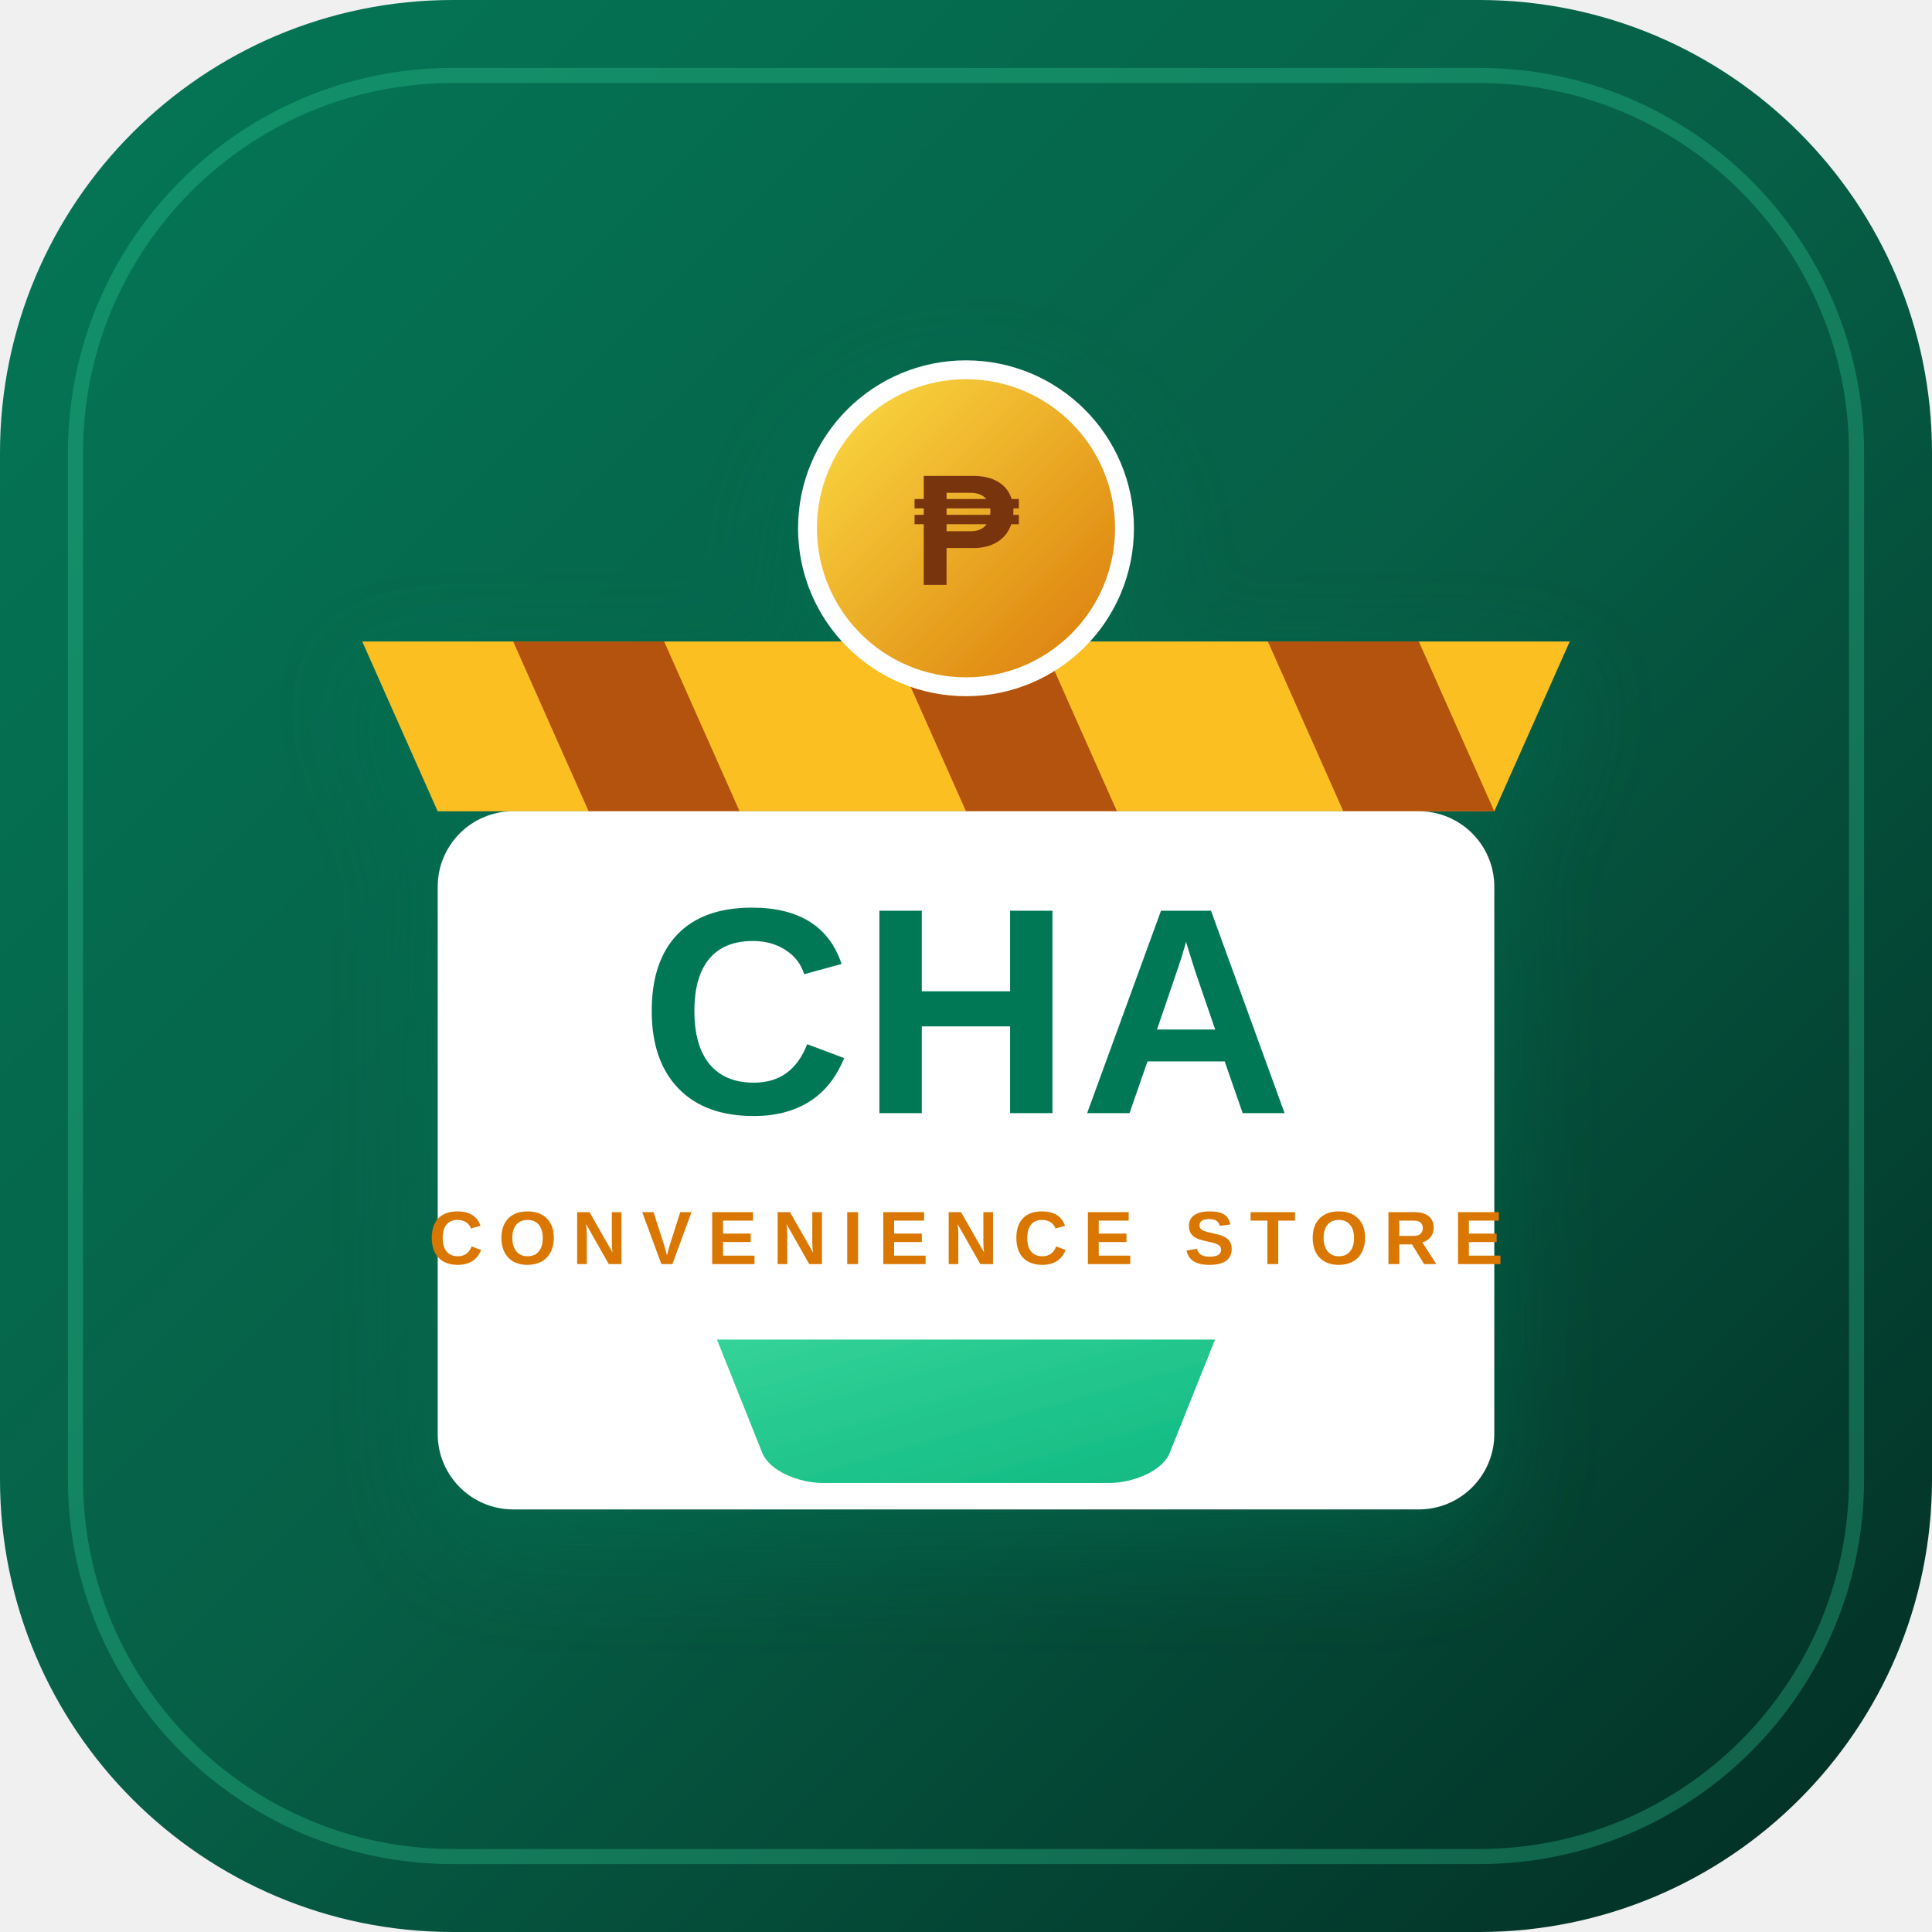
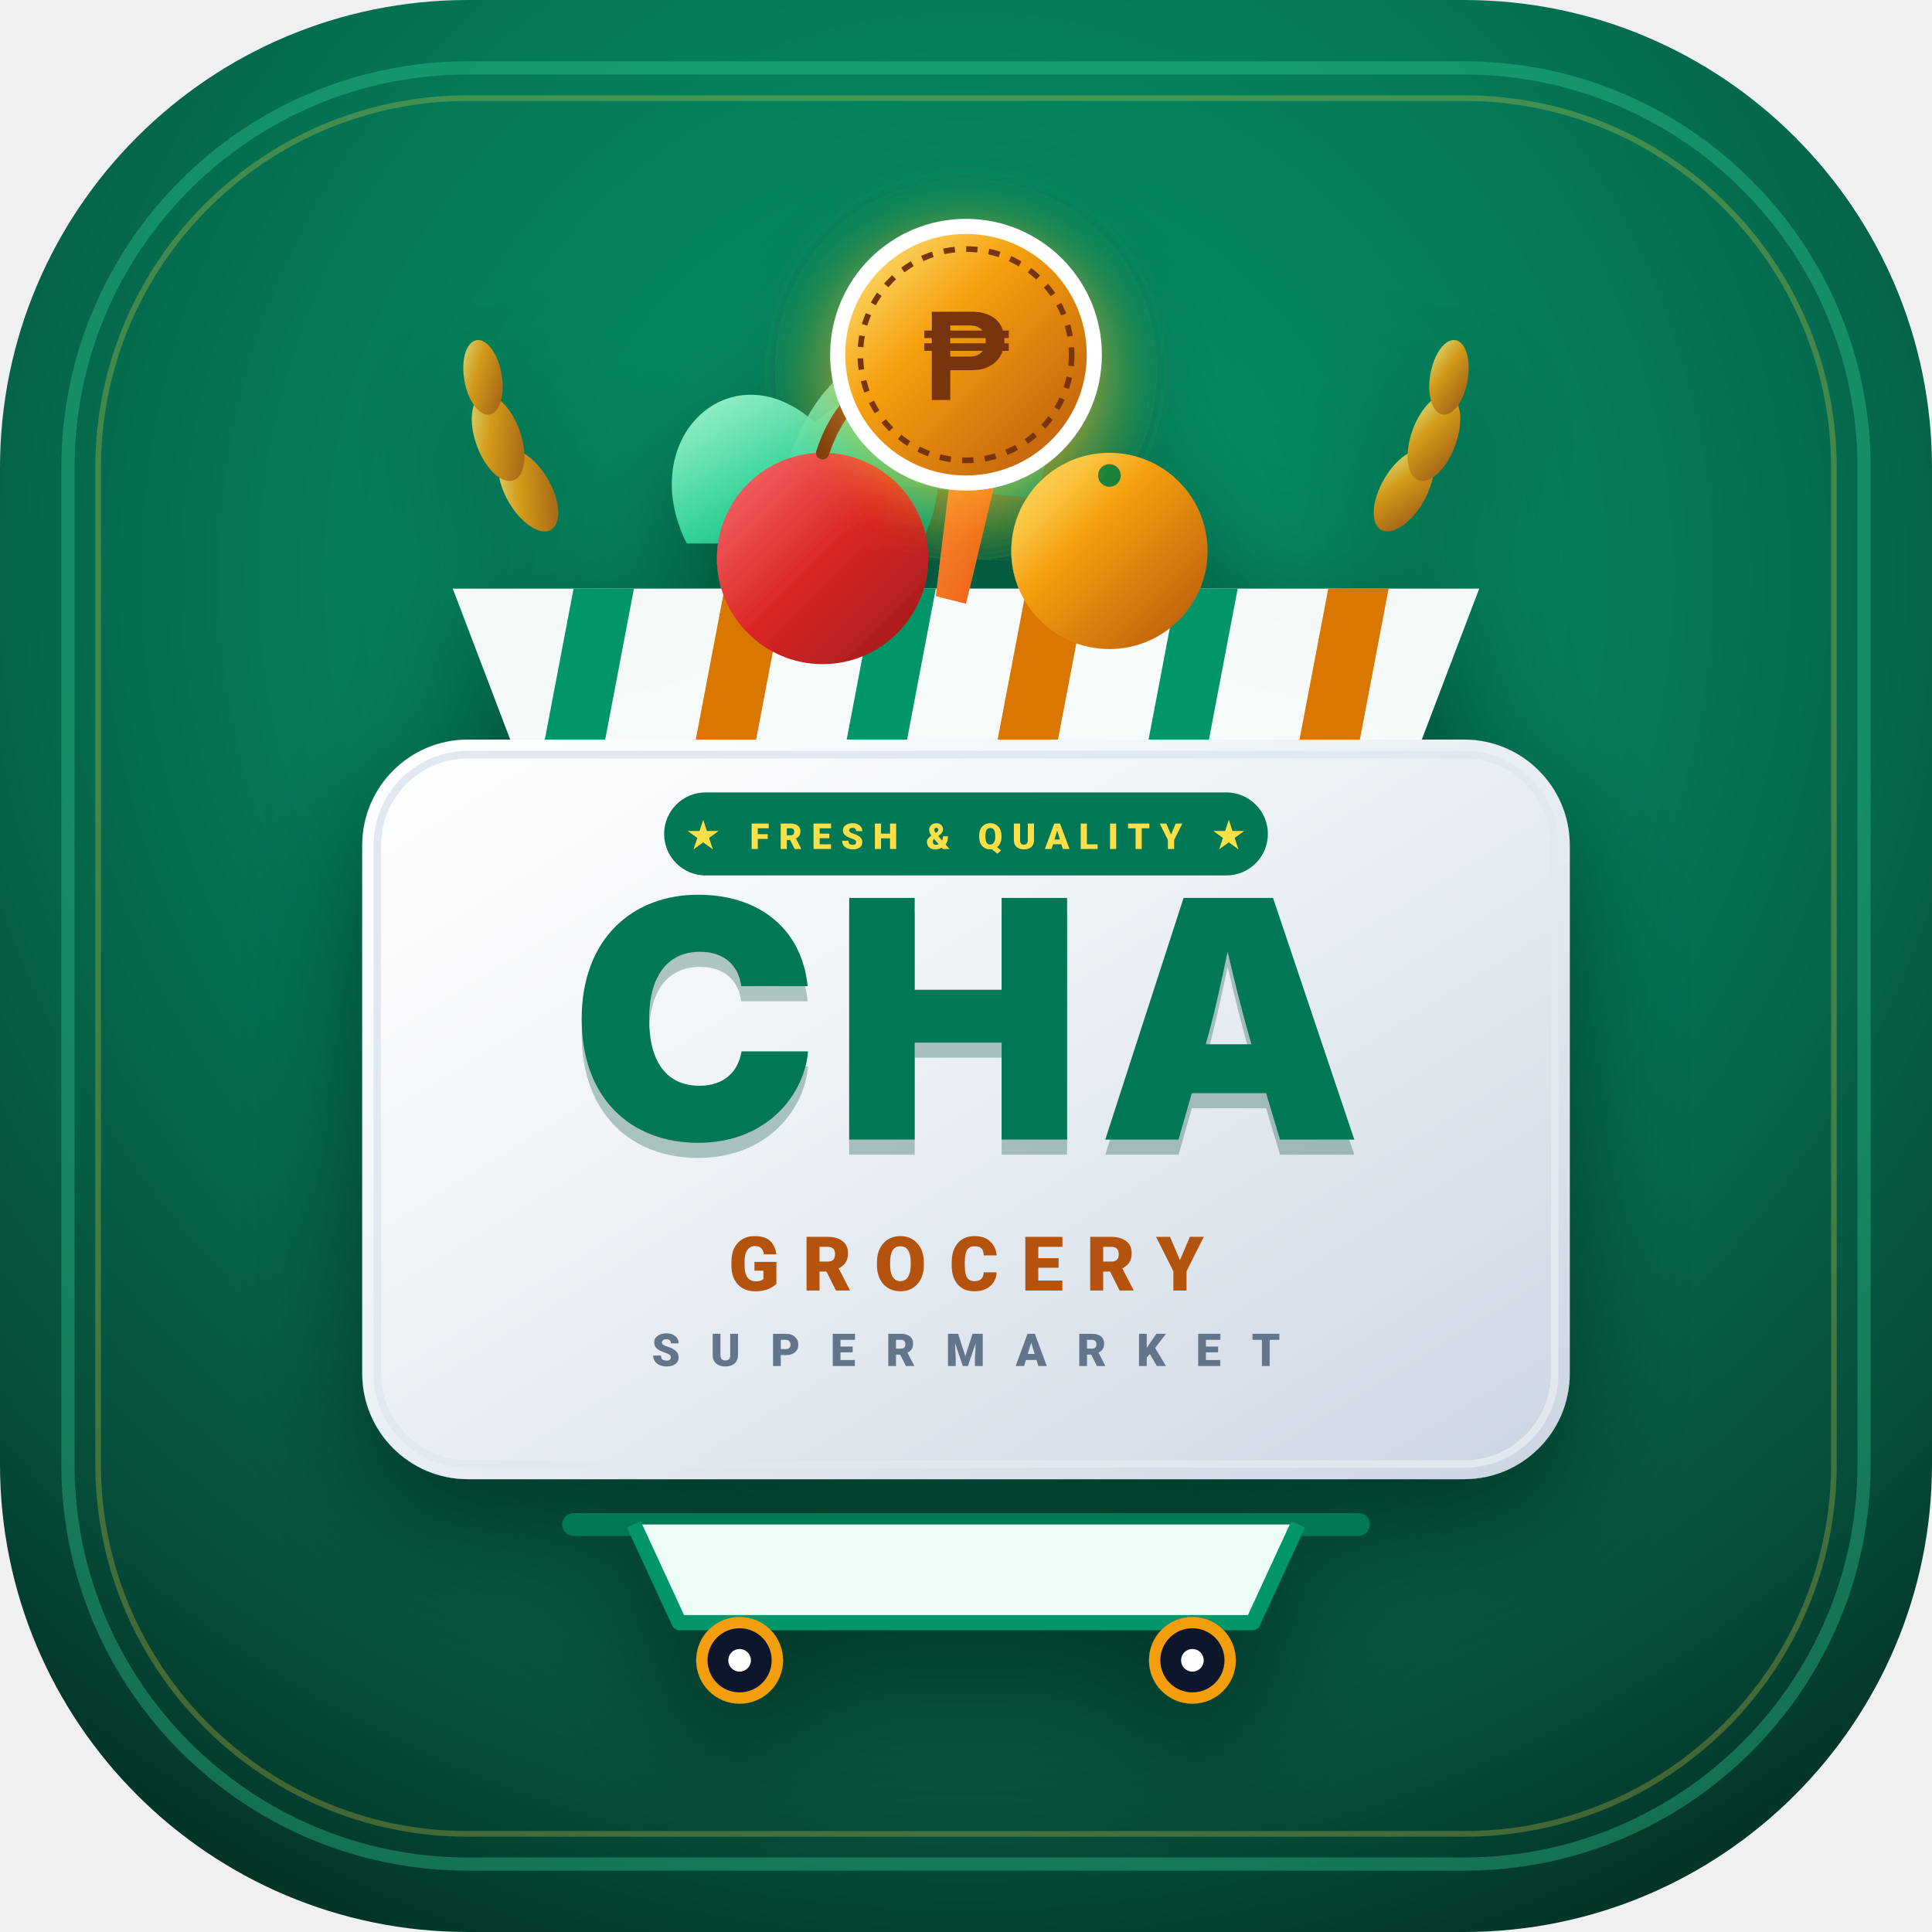
<svg xmlns="http://www.w3.org/2000/svg" viewBox="0 0 512 512" fill="none">
  <defs>
-     <linearGradient id="chaBgGrad" x1="0%" y1="0%" x2="100%" y2="100%">
-       <stop offset="0%" stop-color="#047857" />
-       <stop offset="50%" stop-color="#065f46" />
+     <radialGradient id="bgGrad" cx="50%" cy="30%" r="80%">
+       <stop offset="0%" stop-color="#059669" />
+       <stop offset="45%" stop-color="#047857" />
+       <stop offset="80%" stop-color="#064e3b" />
      <stop offset="100%" stop-color="#022c22" />
+     </radialGradient>
+     <linearGradient id="goldGrad" x1="0%" y1="0%" x2="100%" y2="100%">
+       <stop offset="0%" stop-color="#fef08a" />
+       <stop offset="40%" stop-color="#f59e0b" />
+       <stop offset="100%" stop-color="#b45309" />
    </linearGradient>
-     <linearGradient id="chaAccentGrad" x1="0%" y1="0%" x2="100%" y2="100%">
-       <stop offset="0%" stop-color="#34d399" />
-       <stop offset="100%" stop-color="#10b981" />
+     <linearGradient id="appleGrad" x1="0%" y1="0%" x2="100%" y2="100%">
+       <stop offset="0%" stop-color="#f87171" />
+       <stop offset="50%" stop-color="#dc2626" />
+       <stop offset="100%" stop-color="#991b1b" />
    </linearGradient>
-     <linearGradient id="goldGrad" x1="0%" y1="0%" x2="100%" y2="100%">
-       <stop offset="0%" stop-color="#fde047" />
-       <stop offset="100%" stop-color="#d97706" />
+     <linearGradient id="carrotGrad" x1="0%" y1="0%" x2="100%" y2="100%">
+       <stop offset="0%" stop-color="#fb923c" />
+       <stop offset="100%" stop-color="#ea580c" />
    </linearGradient>
-     <filter id="chaGlow" x="-20%" y="-20%" width="140%" height="140%">
-       <feDropShadow dx="0" dy="10" stdDeviation="14" flood-color="#047857" flood-opacity="0.4" />
+     <linearGradient id="leafGrad" x1="0%" y1="0%" x2="100%" y2="100%">
+       <stop offset="0%" stop-color="#a7f3d0" />
+       <stop offset="50%" stop-color="#34d399" />
+       <stop offset="100%" stop-color="#059669" />
+     </linearGradient>
+     <linearGradient id="basketGrad" x1="0%" y1="0%" x2="100%" y2="100%">
+       <stop offset="0%" stop-color="#ffffff" />
+       <stop offset="35%" stop-color="#f1f5f9" />
+       <stop offset="100%" stop-color="#cbd5e1" />
+     </linearGradient>
+     <filter id="shadowMain" x="-20%" y="-20%" width="140%" height="140%">
+       <feDropShadow dx="0" dy="12" stdDeviation="16" flood-color="#000000" flood-opacity="0.45" />
+     </filter>
+     <filter id="glowGold" x="-30%" y="-30%" width="160%" height="160%">
+       <feDropShadow dx="0" dy="4" stdDeviation="8" flood-color="#fbbf24" flood-opacity="0.6" />
    </filter>
  </defs>
-   <rect width="512" height="512" rx="120" fill="url(#chaBgGrad)" />
-   <rect x="20" y="20" width="472" height="472" rx="100" fill="none" stroke="#34d399" stroke-width="4" stroke-opacity="0.3" />
-   <g filter="url(#chaGlow)">
-     <path d="M96 170 L416 170 L396 215 L116 215 Z" fill="#fbbf24" />
-     <path d="M136 170 L156 215 L196 215 L176 170 Z" fill="#b45309" />
-     <path d="M236 170 L256 215 L296 215 L276 170 Z" fill="#b45309" />
-     <path d="M336 170 L356 215 L396 215 L376 170 Z" fill="#b45309" />
-     <rect x="116" y="215" width="280" height="185" rx="20" fill="#ffffff" />
-     <text x="256" y="295" font-family="Arial, Helvetica, sans-serif" font-size="78" font-weight="900" fill="#047857" text-anchor="middle" letter-spacing="2">CHA</text>
-     <text x="256" y="335" font-family="Arial, Helvetica, sans-serif" font-size="20" font-weight="800" fill="#d97706" text-anchor="middle" letter-spacing="4">CONVENIENCE STORE</text>
-     <path d="M190 355 L322 355 L310 385 C308 390 300 393 294 393 L218 393 C212 393 204 390 202 385 Z" fill="url(#chaAccentGrad)" />
-     <circle cx="256" cy="140" r="42" fill="url(#goldGrad)" stroke="#ffffff" stroke-width="5" />
-     <text x="256" y="155" font-family="Arial, Helvetica, sans-serif" font-size="42" font-weight="900" fill="#78350f" text-anchor="middle">₱</text>
+   <rect width="512" height="512" rx="124" fill="url(#bgGrad)" />
+   <rect x="18" y="18" width="476" height="476" rx="106" fill="none" stroke="#34d399" stroke-width="3.5" stroke-opacity="0.35" />
+   <rect x="26" y="26" width="460" height="460" rx="98" fill="none" stroke="#fde047" stroke-width="1.5" stroke-opacity="0.25" />
+   <g filter="url(#shadowMain)">
+     <path d="M120 156 L392 156 L376 198 L136 198 Z" fill="#ffffff" opacity="0.95" />
+     <path d="M152 156 L168 156 L160 198 L144 198 Z" fill="#059669" />
+     <path d="M192 156 L208 156 L200 198 L184 198 Z" fill="#d97706" />
+     <path d="M232 156 L248 156 L240 198 L224 198 Z" fill="#059669" />
+     <path d="M272 156 L288 156 L280 198 L264 198 Z" fill="#d97706" />
+     <path d="M312 156 L328 156 L320 198 L304 198 Z" fill="#059669" />
+     <path d="M352 156 L368 156 L360 198 L344 198 Z" fill="#d97706" />
+     <path d="M182 144 C168 116 194 92 216 112 C238 92 258 118 244 144 Z" fill="url(#leafGrad)" />
+     <path d="M208 126 C214 100 236 82 254 102 C266 84 286 106 274 132 Z" fill="url(#leafGrad)" opacity="0.9" />
+     <circle cx="218" cy="148" r="28" fill="url(#appleGrad)" />
+     <path d="M218 120 C222 108 228 104 232 102" stroke="#78350f" stroke-width="3.5" stroke-linecap="round" />
+     <path d="M232 106 C242 102 248 108 244 118 C236 118 232 112 232 106 Z" fill="#22c55e" />
+     <circle cx="294" cy="146" r="26" fill="url(#goldGrad)" />
+     <circle cx="294" cy="126" r="3" fill="#15803d" />
+     <path d="M268 110 L256 160 L248 158 L254 108 Z" fill="url(#carrotGrad)" />
+     <path d="M260 108 C262 96 256 88 250 82" stroke="#16a34a" stroke-width="2.5" stroke-linecap="round" />
+     <path d="M263 107 C270 98 274 94 276 86" stroke="#22c55e" stroke-width="2.5" stroke-linecap="round" />
+     <g opacity="0.85">
+       <ellipse cx="140" cy="130" rx="6" ry="12" transform="rotate(-30 140 130)" fill="url(#goldGrad)" />
+       <ellipse cx="132" cy="116" rx="6" ry="12" transform="rotate(-20 132 116)" fill="url(#goldGrad)" />
+       <ellipse cx="128" cy="100" rx="5" ry="10" transform="rotate(-10 128 100)" fill="url(#goldGrad)" />
+       <ellipse cx="372" cy="130" rx="6" ry="12" transform="rotate(30 372 130)" fill="url(#goldGrad)" />
+       <ellipse cx="380" cy="116" rx="6" ry="12" transform="rotate(20 380 116)" fill="url(#goldGrad)" />
+       <ellipse cx="384" cy="100" rx="5" ry="10" transform="rotate(10 384 100)" fill="url(#goldGrad)" />
+     </g>
+     <rect x="96" y="196" width="320" height="196" rx="28" fill="url(#basketGrad)" />
+     <rect x="100" y="200" width="312" height="188" rx="24" fill="none" stroke="#e2e8f0" stroke-width="2" />
+     <rect x="176" y="210" width="160" height="22" rx="11" fill="#047857" />
+     <text x="256" y="225" font-family="-apple-system, BlinkMacSystemFont, 'Segoe UI', Roboto, sans-serif" font-size="9.5" font-weight="800" fill="#fde047" text-anchor="middle" letter-spacing="2.5">★ FRESH &amp; QUALITY ★</text>
+     <text x="256" y="306" font-family="'Arial Black', -apple-system, Impact, sans-serif" font-size="88" font-weight="900" fill="#064e3b" text-anchor="middle" letter-spacing="4" opacity="0.3">CHA</text>
+     <text x="256" y="302" font-family="'Arial Black', -apple-system, Impact, sans-serif" font-size="88" font-weight="900" fill="#047857" text-anchor="middle" letter-spacing="4">CHA</text>
+     <text x="256" y="342" font-family="-apple-system, BlinkMacSystemFont, 'Segoe UI', Roboto, sans-serif" font-size="20" font-weight="900" fill="#b45309" text-anchor="middle" letter-spacing="6">GROCERY</text>
+     <text x="256" y="362" font-family="-apple-system, BlinkMacSystemFont, 'Segoe UI', Roboto, sans-serif" font-size="12" font-weight="800" fill="#64748b" text-anchor="middle" letter-spacing="8">SUPERMARKET</text>
+     <g transform="translate(0, 8)">
+       <path d="M152 396 L360 396" stroke="#047857" stroke-width="6" stroke-linecap="round" />
+       <path d="M168 396 L180 422 L332 422 L344 396" stroke="#059669" stroke-width="4" stroke-linejoin="round" fill="#ecfdf5" />
+       <circle cx="196" cy="432" r="10" fill="#0f172a" stroke="#f59e0b" stroke-width="3" />
+       <circle cx="316" cy="432" r="10" fill="#0f172a" stroke="#f59e0b" stroke-width="3" />
+       <circle cx="196" cy="432" r="3" fill="#ffffff" />
+       <circle cx="316" cy="432" r="3" fill="#ffffff" />
+     </g>
+     <g filter="url(#glowGold)">
+       <circle cx="256" cy="94" r="34" fill="url(#goldGrad)" stroke="#ffffff" stroke-width="4" />
+       <circle cx="256" cy="94" r="28" fill="none" stroke="#78350f" stroke-width="1.5" stroke-dasharray="3 3" />
+       <text x="256" y="106" font-family="Arial, Helvetica, sans-serif" font-size="34" font-weight="900" fill="#78350f" text-anchor="middle">₱</text>
+     </g>
  </g>
</svg>
